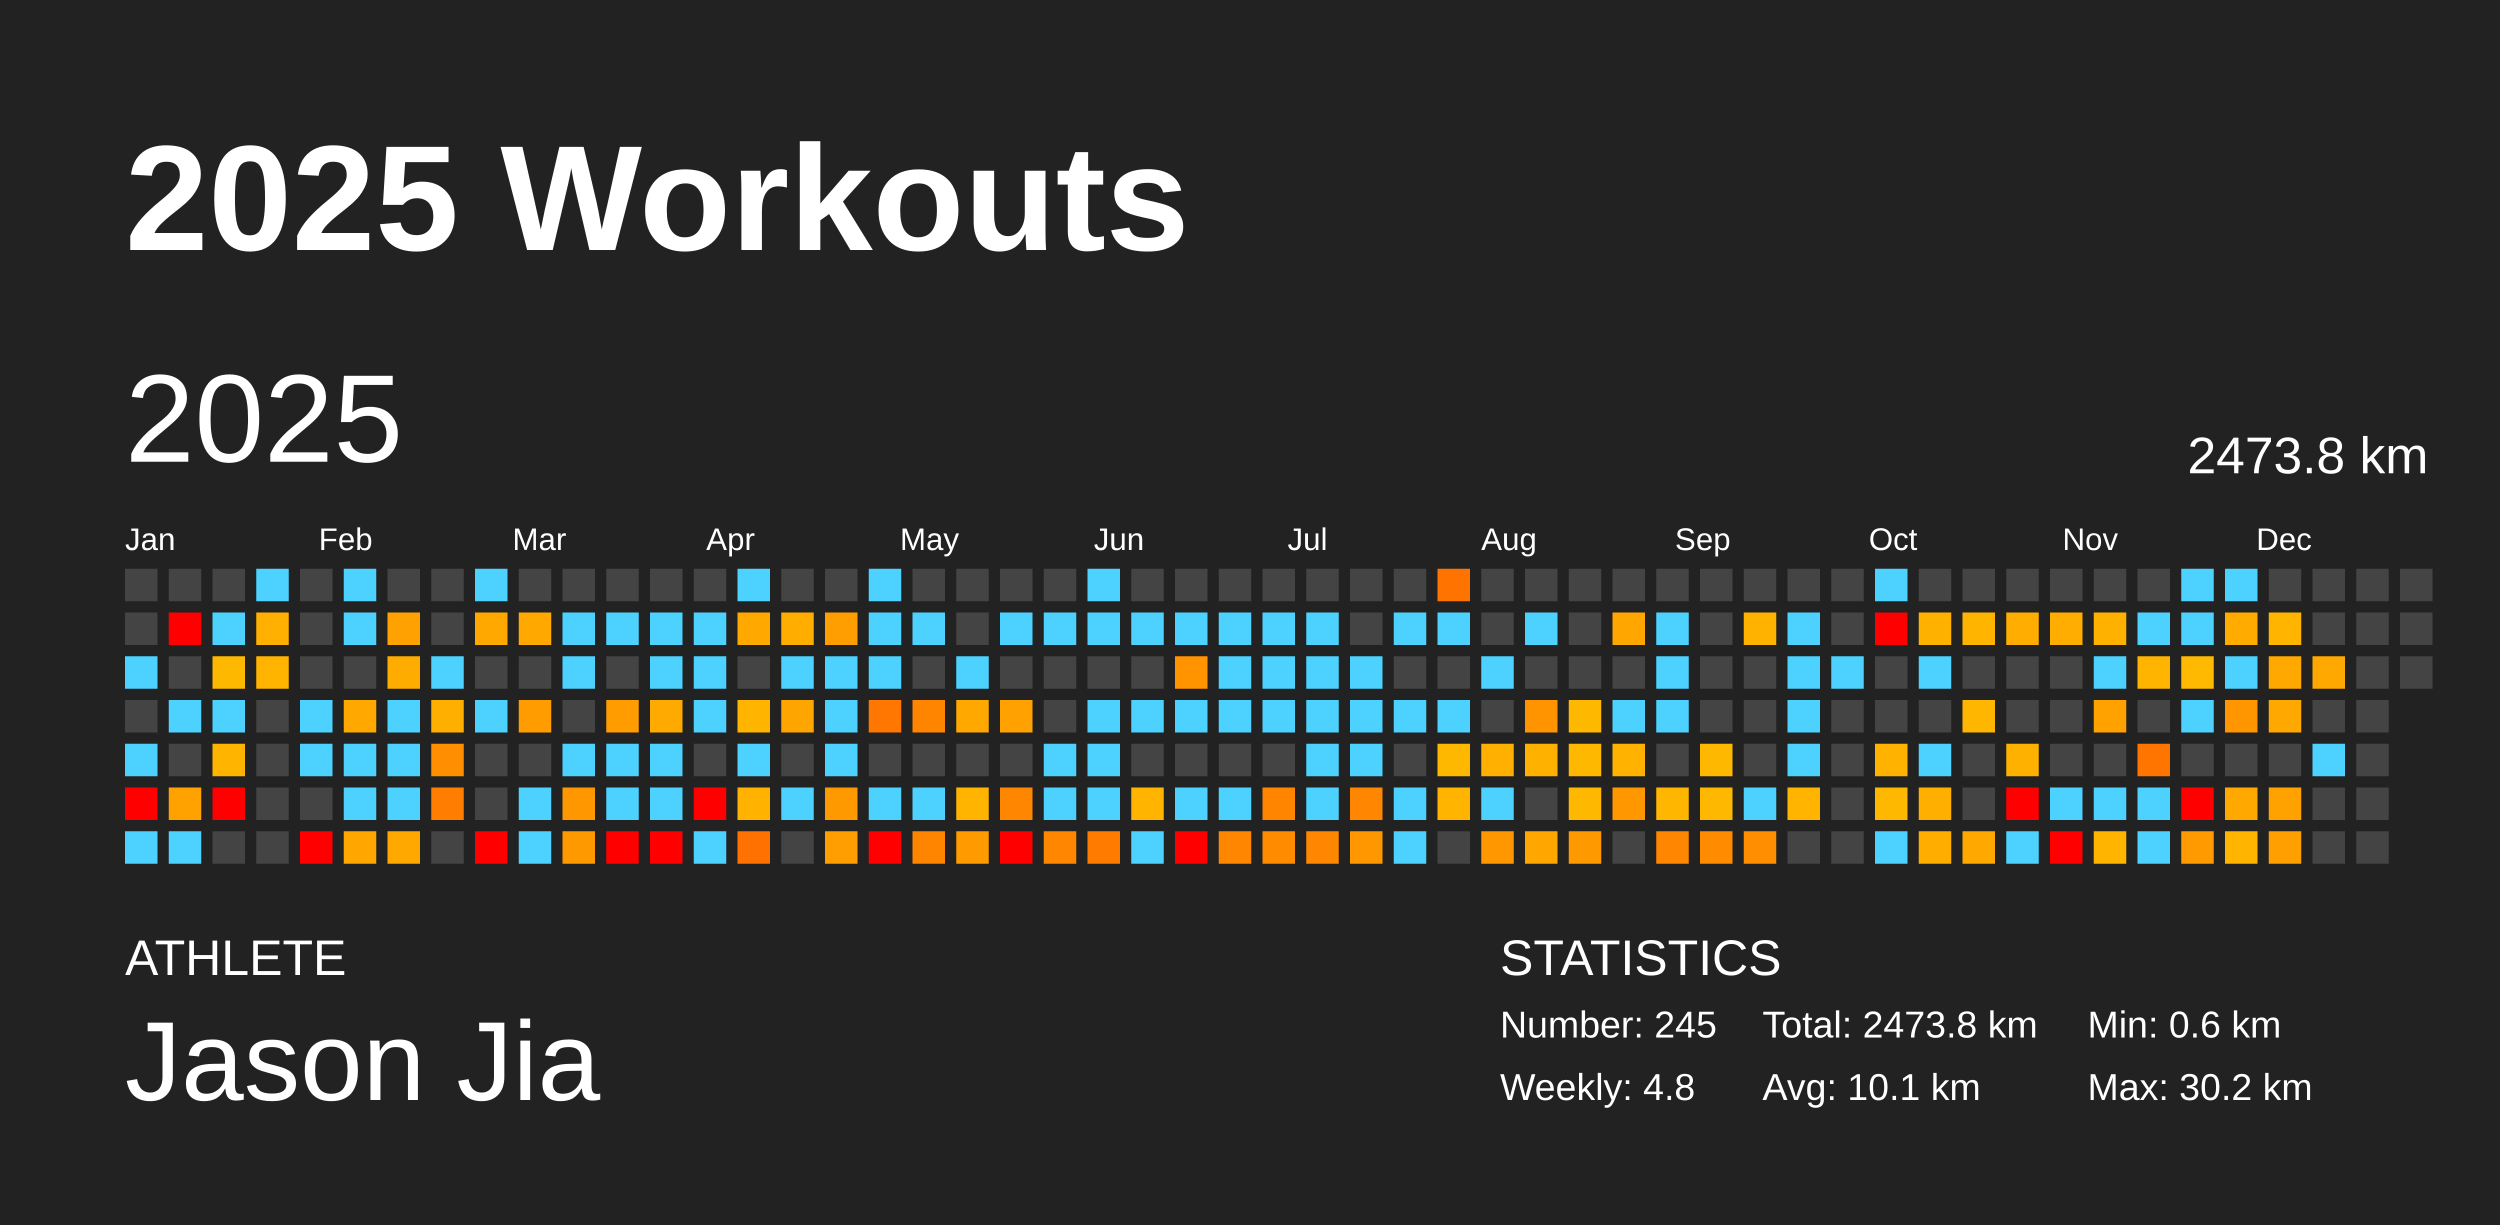
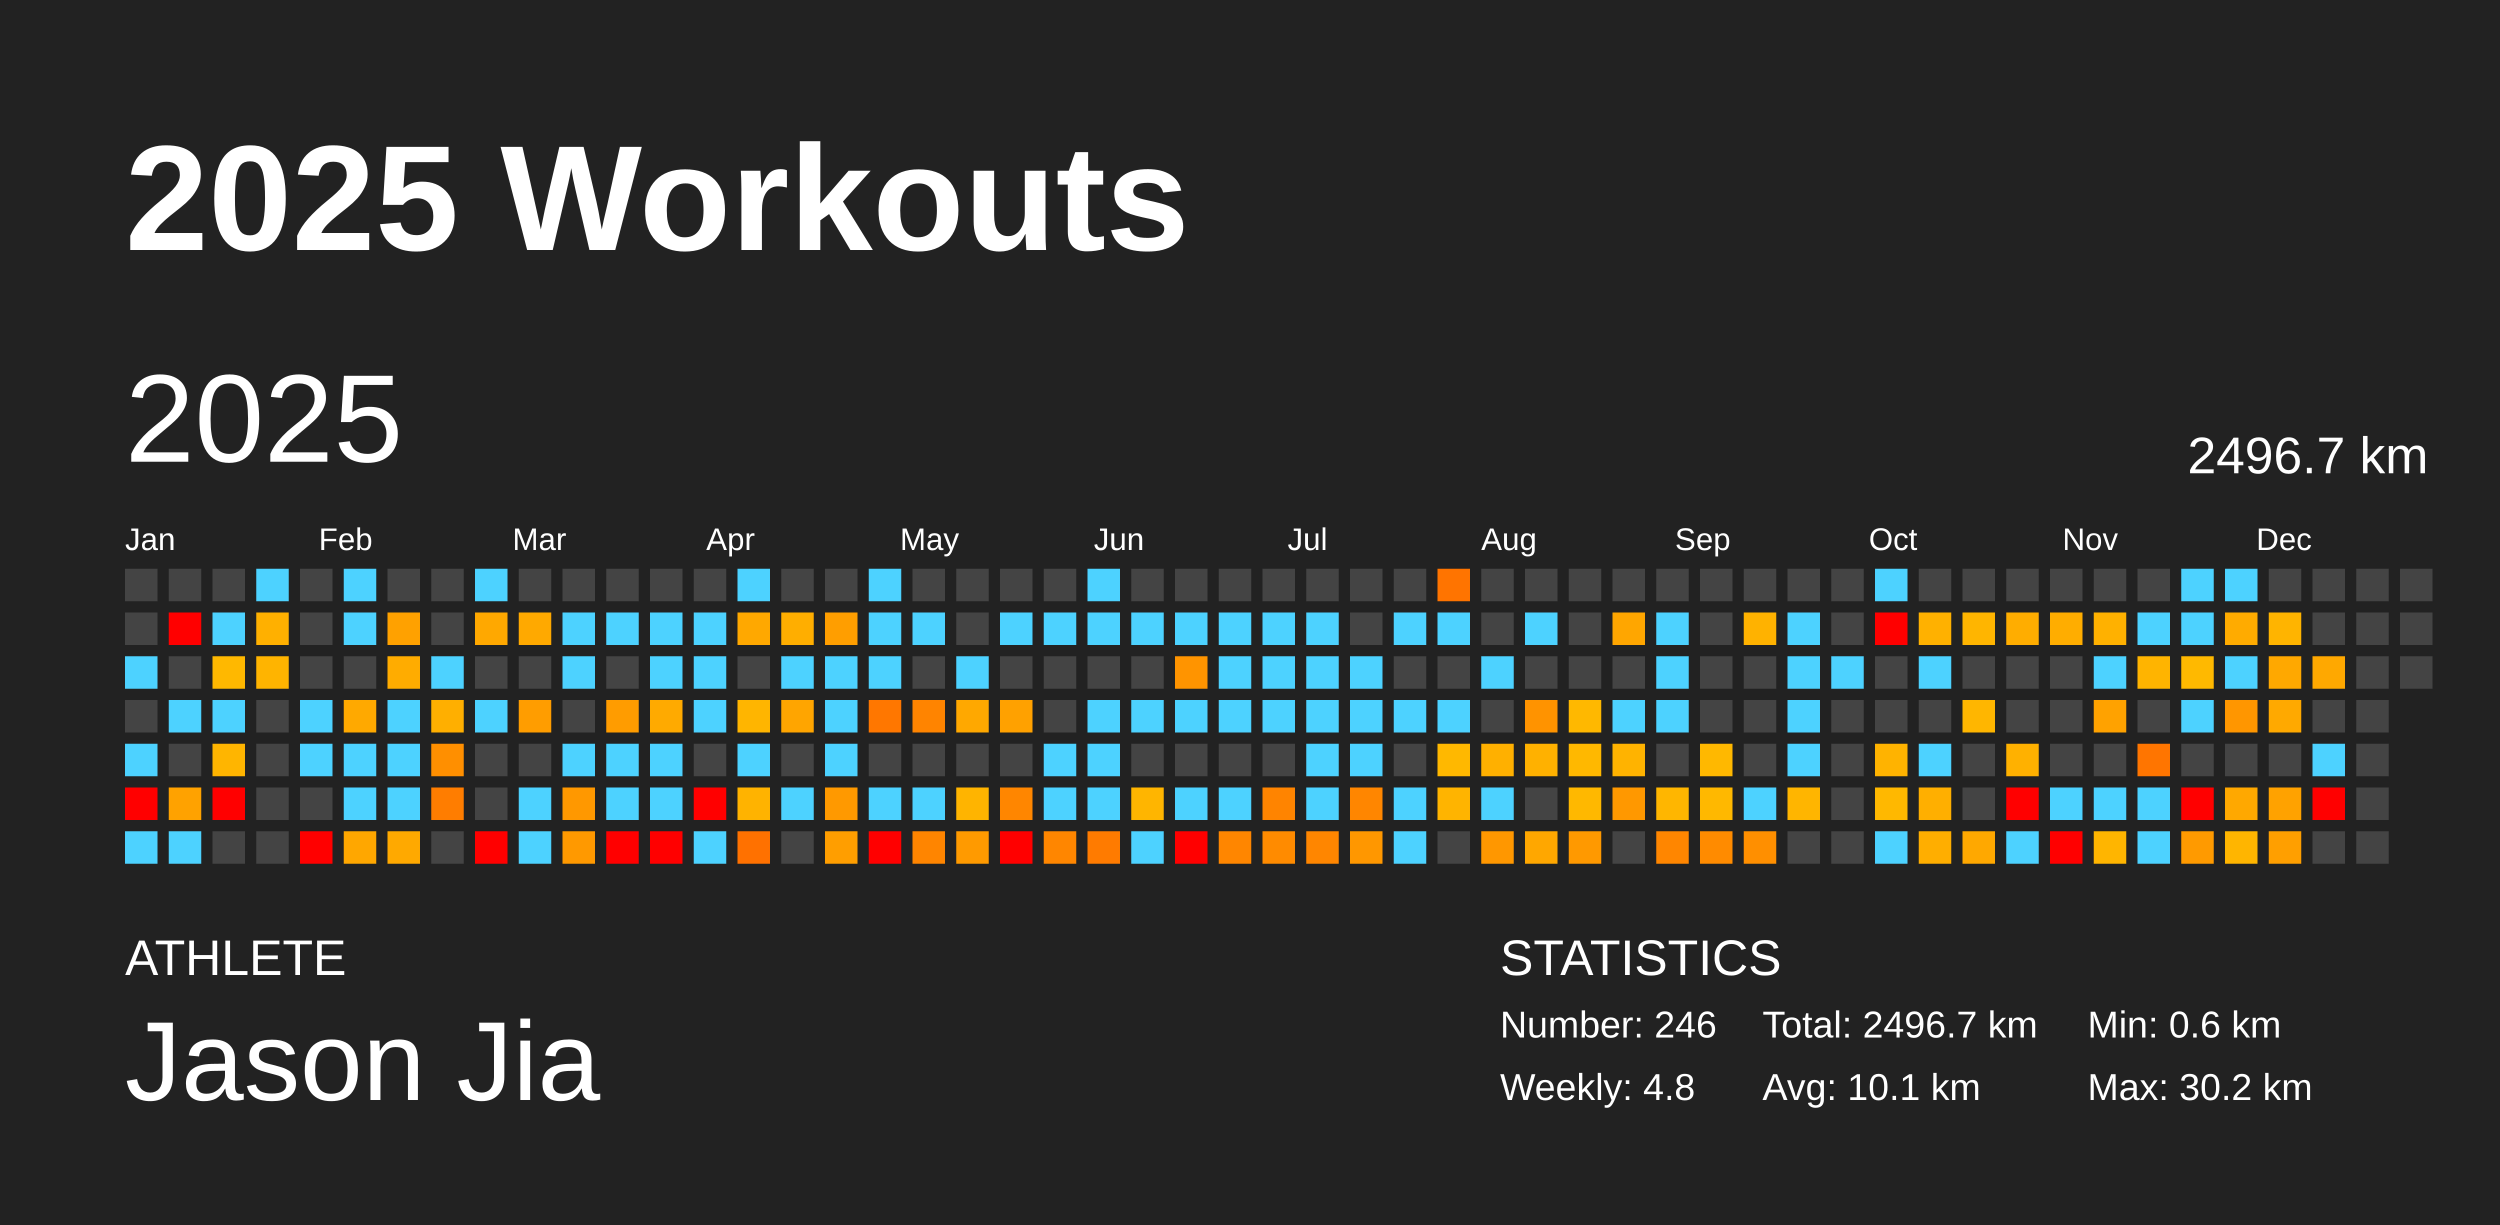
<svg xmlns="http://www.w3.org/2000/svg" baseProfile="full" height="98mm" version="1.1" viewBox="0,0,200,98" width="200mm">
  <defs />
  <rect fill="#222222" height="98" width="200" x="0" y="0" />
  <text fill="#FFFFFF" style="font-size:12px; font-family:Arial; font-weight:bold;" x="10" y="20">2025 Workouts</text>
  <text fill="#FFFFFF" style="font-size:4px; font-family:Arial" x="10" y="78">ATHLETE</text>
  <text fill="#FFFFFF" style="font-size:9px; font-family:Arial" x="10" y="88">Jason Jia</text>
  <text fill="#FFFFFF" style="font-size:4px; font-family:Arial" x="120" y="78">STATISTICS</text>
-   <text fill="#FFFFFF" style="font-size:3px; font-family:Arial" x="120" y="83">Number: 245</text>
+   <text fill="#FFFFFF" style="font-size:3px; font-family:Arial" x="120" y="83">Number: 246</text>
  <text fill="#FFFFFF" style="font-size:3px; font-family:Arial" x="120" y="88">Weekly: 4.8</text>
-   <text fill="#FFFFFF" style="font-size:3px; font-family:Arial" x="141" y="83">Total: 2473.8 km</text>
+   <text fill="#FFFFFF" style="font-size:3px; font-family:Arial" x="141" y="83">Total: 2496.7 km</text>
  <text fill="#FFFFFF" style="font-size:3px; font-family:Arial" x="141" y="88">Avg: 10.1 km</text>
  <text fill="#FFFFFF" style="font-size:3px; font-family:Arial" x="167" y="83">Min: 0.6 km</text>
  <text fill="#FFFFFF" style="font-size:3px; font-family:Arial" x="167" y="88">Max: 30.2 km</text>
  <text dominant-baseline="hanging" fill="#FFFFFF" style="font-size:10.0px; font-family:Arial;" x="10" y="30">2025</text>
-   <text dominant-baseline="hanging" fill="#FFFFFF" style="font-size:4.125px; font-family:Arial;" x="175" y="35">2473.8 km</text>
+   <text dominant-baseline="hanging" fill="#FFFFFF" style="font-size:4.125px; font-family:Arial;" x="175" y="35">2496.7 km</text>
  <text fill="#FFFFFF" style="font-size:2.5px; font-family:Arial" x="10.0" y="44">Jan</text>
  <text fill="#FFFFFF" style="font-size:2.5px; font-family:Arial" x="25.5" y="44">Feb</text>
  <text fill="#FFFFFF" style="font-size:2.5px; font-family:Arial" x="41.0" y="44">Mar</text>
  <text fill="#FFFFFF" style="font-size:2.5px; font-family:Arial" x="56.5" y="44">Apr</text>
  <text fill="#FFFFFF" style="font-size:2.5px; font-family:Arial" x="72.0" y="44">May</text>
  <text fill="#FFFFFF" style="font-size:2.5px; font-family:Arial" x="87.5" y="44">Jun</text>
  <text fill="#FFFFFF" style="font-size:2.5px; font-family:Arial" x="103.0" y="44">Jul</text>
  <text fill="#FFFFFF" style="font-size:2.5px; font-family:Arial" x="118.5" y="44">Aug</text>
  <text fill="#FFFFFF" style="font-size:2.5px; font-family:Arial" x="134.0" y="44">Sep</text>
  <text fill="#FFFFFF" style="font-size:2.5px; font-family:Arial" x="149.5" y="44">Oct</text>
  <text fill="#FFFFFF" style="font-size:2.5px; font-family:Arial" x="165.0" y="44">Nov</text>
  <text fill="#FFFFFF" style="font-size:2.5px; font-family:Arial" x="180.5" y="44">Dec</text>
  <rect fill="#444444" height="2.6" width="2.6" x="10.0" y="45.5" />
  <rect fill="#444444" height="2.6" width="2.6" x="10.0" y="49.0" />
  <rect fill="#4dd2ff" height="2.6" width="2.6" x="10.0" y="52.5" />
  <rect fill="#444444" height="2.6" width="2.6" x="10.0" y="56.0" />
  <rect fill="#4dd2ff" height="2.6" width="2.6" x="10.0" y="59.5" />
  <rect fill="red" height="2.6" width="2.6" x="10.0" y="63.0" />
  <rect fill="#4dd2ff" height="2.6" width="2.6" x="10.0" y="66.5" />
  <rect fill="#444444" height="2.6" width="2.6" x="13.5" y="45.5" />
  <rect fill="red" height="2.6" width="2.6" x="13.5" y="49.0" />
  <rect fill="#444444" height="2.6" width="2.6" x="13.5" y="52.5" />
  <rect fill="#4dd2ff" height="2.6" width="2.6" x="13.5" y="56.0" />
  <rect fill="#444444" height="2.6" width="2.6" x="13.5" y="59.5" />
  <rect fill="#ffa200" height="2.6" width="2.6" x="13.5" y="63.0" />
  <rect fill="#4dd2ff" height="2.6" width="2.6" x="13.5" y="66.5" />
  <rect fill="#444444" height="2.6" width="2.6" x="17.0" y="45.5" />
  <rect fill="#4dd2ff" height="2.6" width="2.6" x="17.0" y="49.0" />
  <rect fill="#ffb800" height="2.6" width="2.6" x="17.0" y="52.5" />
  <rect fill="#4dd2ff" height="2.6" width="2.6" x="17.0" y="56.0" />
  <rect fill="#ffb500" height="2.6" width="2.6" x="17.0" y="59.5" />
  <rect fill="red" height="2.6" width="2.6" x="17.0" y="63.0" />
  <rect fill="#444444" height="2.6" width="2.6" x="17.0" y="66.5" />
  <rect fill="#4dd2ff" height="2.6" width="2.6" x="20.5" y="45.5" />
  <rect fill="#ffb000" height="2.6" width="2.6" x="20.5" y="49.0" />
  <rect fill="#ffb400" height="2.6" width="2.6" x="20.5" y="52.5" />
  <rect fill="#444444" height="2.6" width="2.6" x="20.5" y="56.0" />
  <rect fill="#444444" height="2.6" width="2.6" x="20.5" y="59.5" />
  <rect fill="#444444" height="2.6" width="2.6" x="20.5" y="63.0" />
  <rect fill="#444444" height="2.6" width="2.6" x="20.5" y="66.5" />
  <rect fill="#444444" height="2.6" width="2.6" x="24.0" y="45.5" />
  <rect fill="#444444" height="2.6" width="2.6" x="24.0" y="49.0" />
  <rect fill="#444444" height="2.6" width="2.6" x="24.0" y="52.5" />
  <rect fill="#4dd2ff" height="2.6" width="2.6" x="24.0" y="56.0" />
  <rect fill="#4dd2ff" height="2.6" width="2.6" x="24.0" y="59.5" />
  <rect fill="#444444" height="2.6" width="2.6" x="24.0" y="63.0" />
  <rect fill="red" height="2.6" width="2.6" x="24.0" y="66.5" />
  <rect fill="#4dd2ff" height="2.6" width="2.6" x="27.5" y="45.5" />
  <rect fill="#4dd2ff" height="2.6" width="2.6" x="27.5" y="49.0" />
  <rect fill="#444444" height="2.6" width="2.6" x="27.5" y="52.5" />
  <rect fill="#ffa900" height="2.6" width="2.6" x="27.5" y="56.0" />
  <rect fill="#4dd2ff" height="2.6" width="2.6" x="27.5" y="59.5" />
  <rect fill="#4dd2ff" height="2.6" width="2.6" x="27.5" y="63.0" />
  <rect fill="#ffa700" height="2.6" width="2.6" x="27.5" y="66.5" />
  <rect fill="#444444" height="2.6" width="2.6" x="31.0" y="45.5" />
  <rect fill="#ffa100" height="2.6" width="2.6" x="31.0" y="49.0" />
  <rect fill="#ffac00" height="2.6" width="2.6" x="31.0" y="52.5" />
  <rect fill="#4dd2ff" height="2.6" width="2.6" x="31.0" y="56.0" />
  <rect fill="#4dd2ff" height="2.6" width="2.6" x="31.0" y="59.5" />
  <rect fill="#4dd2ff" height="2.6" width="2.6" x="31.0" y="63.0" />
  <rect fill="#ffa900" height="2.6" width="2.6" x="31.0" y="66.5" />
  <rect fill="#444444" height="2.6" width="2.6" x="34.5" y="45.5" />
  <rect fill="#444444" height="2.6" width="2.6" x="34.5" y="49.0" />
  <rect fill="#4dd2ff" height="2.6" width="2.6" x="34.5" y="52.5" />
  <rect fill="#ffaf00" height="2.6" width="2.6" x="34.5" y="56.0" />
  <rect fill="#ff8f00" height="2.6" width="2.6" x="34.5" y="59.5" />
  <rect fill="#ff7d00" height="2.6" width="2.6" x="34.5" y="63.0" />
  <rect fill="#444444" height="2.6" width="2.6" x="34.5" y="66.5" />
  <rect fill="#4dd2ff" height="2.6" width="2.6" x="38.0" y="45.5" />
  <rect fill="#ffa800" height="2.6" width="2.6" x="38.0" y="49.0" />
  <rect fill="#444444" height="2.6" width="2.6" x="38.0" y="52.5" />
  <rect fill="#4dd2ff" height="2.6" width="2.6" x="38.0" y="56.0" />
  <rect fill="#444444" height="2.6" width="2.6" x="38.0" y="59.5" />
  <rect fill="#444444" height="2.6" width="2.6" x="38.0" y="63.0" />
  <rect fill="red" height="2.6" width="2.6" x="38.0" y="66.5" />
  <rect fill="#444444" height="2.6" width="2.6" x="41.5" y="45.5" />
  <rect fill="#ffa900" height="2.6" width="2.6" x="41.5" y="49.0" />
  <rect fill="#444444" height="2.6" width="2.6" x="41.5" y="52.5" />
  <rect fill="#ff9d00" height="2.6" width="2.6" x="41.5" y="56.0" />
  <rect fill="#444444" height="2.6" width="2.6" x="41.5" y="59.5" />
  <rect fill="#4dd2ff" height="2.6" width="2.6" x="41.5" y="63.0" />
  <rect fill="#4dd2ff" height="2.6" width="2.6" x="41.5" y="66.5" />
  <rect fill="#444444" height="2.6" width="2.6" x="45.0" y="45.5" />
  <rect fill="#4dd2ff" height="2.6" width="2.6" x="45.0" y="49.0" />
  <rect fill="#4dd2ff" height="2.6" width="2.6" x="45.0" y="52.5" />
  <rect fill="#444444" height="2.6" width="2.6" x="45.0" y="56.0" />
  <rect fill="#4dd2ff" height="2.6" width="2.6" x="45.0" y="59.5" />
  <rect fill="#ff9800" height="2.6" width="2.6" x="45.0" y="63.0" />
  <rect fill="#ff9900" height="2.6" width="2.6" x="45.0" y="66.5" />
  <rect fill="#444444" height="2.6" width="2.6" x="48.5" y="45.5" />
  <rect fill="#4dd2ff" height="2.6" width="2.6" x="48.5" y="49.0" />
  <rect fill="#444444" height="2.6" width="2.6" x="48.5" y="52.5" />
  <rect fill="#ff9c00" height="2.6" width="2.6" x="48.5" y="56.0" />
  <rect fill="#4dd2ff" height="2.6" width="2.6" x="48.5" y="59.5" />
  <rect fill="#4dd2ff" height="2.6" width="2.6" x="48.5" y="63.0" />
  <rect fill="red" height="2.6" width="2.6" x="48.5" y="66.5" />
  <rect fill="#444444" height="2.6" width="2.6" x="52.0" y="45.5" />
  <rect fill="#4dd2ff" height="2.6" width="2.6" x="52.0" y="49.0" />
  <rect fill="#4dd2ff" height="2.6" width="2.6" x="52.0" y="52.5" />
  <rect fill="#ffaa00" height="2.6" width="2.6" x="52.0" y="56.0" />
  <rect fill="#4dd2ff" height="2.6" width="2.6" x="52.0" y="59.5" />
  <rect fill="#4dd2ff" height="2.6" width="2.6" x="52.0" y="63.0" />
  <rect fill="red" height="2.6" width="2.6" x="52.0" y="66.5" />
  <rect fill="#444444" height="2.6" width="2.6" x="55.5" y="45.5" />
  <rect fill="#4dd2ff" height="2.6" width="2.6" x="55.5" y="49.0" />
  <rect fill="#4dd2ff" height="2.6" width="2.6" x="55.5" y="52.5" />
  <rect fill="#4dd2ff" height="2.6" width="2.6" x="55.5" y="56.0" />
  <rect fill="#444444" height="2.6" width="2.6" x="55.5" y="59.5" />
  <rect fill="red" height="2.6" width="2.6" x="55.5" y="63.0" />
  <rect fill="#4dd2ff" height="2.6" width="2.6" x="55.5" y="66.5" />
  <rect fill="#4dd2ff" height="2.6" width="2.6" x="59.0" y="45.5" />
  <rect fill="#ffa800" height="2.6" width="2.6" x="59.0" y="49.0" />
  <rect fill="#444444" height="2.6" width="2.6" x="59.0" y="52.5" />
  <rect fill="#ffb500" height="2.6" width="2.6" x="59.0" y="56.0" />
  <rect fill="#4dd2ff" height="2.6" width="2.6" x="59.0" y="59.5" />
  <rect fill="#ffb300" height="2.6" width="2.6" x="59.0" y="63.0" />
  <rect fill="#ff7100" height="2.6" width="2.6" x="59.0" y="66.5" />
  <rect fill="#444444" height="2.6" width="2.6" x="62.5" y="45.5" />
  <rect fill="#ffae00" height="2.6" width="2.6" x="62.5" y="49.0" />
  <rect fill="#4dd2ff" height="2.6" width="2.6" x="62.5" y="52.5" />
  <rect fill="#ffa500" height="2.6" width="2.6" x="62.5" y="56.0" />
  <rect fill="#444444" height="2.6" width="2.6" x="62.5" y="59.5" />
  <rect fill="#4dd2ff" height="2.6" width="2.6" x="62.5" y="63.0" />
  <rect fill="#444444" height="2.6" width="2.6" x="62.5" y="66.5" />
  <rect fill="#444444" height="2.6" width="2.6" x="66.0" y="45.5" />
  <rect fill="#ff9e00" height="2.6" width="2.6" x="66.0" y="49.0" />
  <rect fill="#4dd2ff" height="2.6" width="2.6" x="66.0" y="52.5" />
  <rect fill="#4dd2ff" height="2.6" width="2.6" x="66.0" y="56.0" />
  <rect fill="#4dd2ff" height="2.6" width="2.6" x="66.0" y="59.5" />
  <rect fill="#ff9900" height="2.6" width="2.6" x="66.0" y="63.0" />
  <rect fill="#ff9e00" height="2.6" width="2.6" x="66.0" y="66.5" />
  <rect fill="#4dd2ff" height="2.6" width="2.6" x="69.5" y="45.5" />
  <rect fill="#4dd2ff" height="2.6" width="2.6" x="69.5" y="49.0" />
  <rect fill="#4dd2ff" height="2.6" width="2.6" x="69.5" y="52.5" />
  <rect fill="#ff7700" height="2.6" width="2.6" x="69.5" y="56.0" />
  <rect fill="#444444" height="2.6" width="2.6" x="69.5" y="59.5" />
  <rect fill="#4dd2ff" height="2.6" width="2.6" x="69.5" y="63.0" />
  <rect fill="red" height="2.6" width="2.6" x="69.5" y="66.5" />
  <rect fill="#444444" height="2.6" width="2.6" x="73.0" y="45.5" />
  <rect fill="#4dd2ff" height="2.6" width="2.6" x="73.0" y="49.0" />
  <rect fill="#444444" height="2.6" width="2.6" x="73.0" y="52.5" />
  <rect fill="#ff8400" height="2.6" width="2.6" x="73.0" y="56.0" />
  <rect fill="#444444" height="2.6" width="2.6" x="73.0" y="59.5" />
  <rect fill="#4dd2ff" height="2.6" width="2.6" x="73.0" y="63.0" />
  <rect fill="#ff8500" height="2.6" width="2.6" x="73.0" y="66.5" />
  <rect fill="#444444" height="2.6" width="2.6" x="76.5" y="45.5" />
  <rect fill="#444444" height="2.6" width="2.6" x="76.5" y="49.0" />
  <rect fill="#4dd2ff" height="2.6" width="2.6" x="76.5" y="52.5" />
  <rect fill="#ffa800" height="2.6" width="2.6" x="76.5" y="56.0" />
  <rect fill="#444444" height="2.6" width="2.6" x="76.5" y="59.5" />
  <rect fill="#ffb400" height="2.6" width="2.6" x="76.5" y="63.0" />
  <rect fill="#ff9a00" height="2.6" width="2.6" x="76.5" y="66.5" />
  <rect fill="#444444" height="2.6" width="2.6" x="80.0" y="45.5" />
  <rect fill="#4dd2ff" height="2.6" width="2.6" x="80.0" y="49.0" />
  <rect fill="#444444" height="2.6" width="2.6" x="80.0" y="52.5" />
  <rect fill="#ffa100" height="2.6" width="2.6" x="80.0" y="56.0" />
  <rect fill="#444444" height="2.6" width="2.6" x="80.0" y="59.5" />
  <rect fill="#ff8600" height="2.6" width="2.6" x="80.0" y="63.0" />
  <rect fill="red" height="2.6" width="2.6" x="80.0" y="66.5" />
  <rect fill="#444444" height="2.6" width="2.6" x="83.5" y="45.5" />
  <rect fill="#4dd2ff" height="2.6" width="2.6" x="83.5" y="49.0" />
  <rect fill="#444444" height="2.6" width="2.6" x="83.5" y="52.5" />
  <rect fill="#444444" height="2.6" width="2.6" x="83.5" y="56.0" />
  <rect fill="#4dd2ff" height="2.6" width="2.6" x="83.5" y="59.5" />
  <rect fill="#4dd2ff" height="2.6" width="2.6" x="83.5" y="63.0" />
  <rect fill="#ff8600" height="2.6" width="2.6" x="83.5" y="66.5" />
  <rect fill="#4dd2ff" height="2.6" width="2.6" x="87.0" y="45.5" />
  <rect fill="#4dd2ff" height="2.6" width="2.6" x="87.0" y="49.0" />
  <rect fill="#444444" height="2.6" width="2.6" x="87.0" y="52.5" />
  <rect fill="#4dd2ff" height="2.6" width="2.6" x="87.0" y="56.0" />
  <rect fill="#4dd2ff" height="2.6" width="2.6" x="87.0" y="59.5" />
  <rect fill="#4dd2ff" height="2.6" width="2.6" x="87.0" y="63.0" />
  <rect fill="#ff7b00" height="2.6" width="2.6" x="87.0" y="66.5" />
  <rect fill="#444444" height="2.6" width="2.6" x="90.5" y="45.5" />
  <rect fill="#4dd2ff" height="2.6" width="2.6" x="90.5" y="49.0" />
  <rect fill="#444444" height="2.6" width="2.6" x="90.5" y="52.5" />
  <rect fill="#4dd2ff" height="2.6" width="2.6" x="90.5" y="56.0" />
  <rect fill="#444444" height="2.6" width="2.6" x="90.5" y="59.5" />
  <rect fill="#ffb500" height="2.6" width="2.6" x="90.5" y="63.0" />
  <rect fill="#4dd2ff" height="2.6" width="2.6" x="90.5" y="66.5" />
  <rect fill="#444444" height="2.6" width="2.6" x="94.0" y="45.5" />
  <rect fill="#4dd2ff" height="2.6" width="2.6" x="94.0" y="49.0" />
  <rect fill="#ff9400" height="2.6" width="2.6" x="94.0" y="52.5" />
  <rect fill="#4dd2ff" height="2.6" width="2.6" x="94.0" y="56.0" />
  <rect fill="#444444" height="2.6" width="2.6" x="94.0" y="59.5" />
  <rect fill="#4dd2ff" height="2.6" width="2.6" x="94.0" y="63.0" />
  <rect fill="red" height="2.6" width="2.6" x="94.0" y="66.5" />
  <rect fill="#444444" height="2.6" width="2.6" x="97.5" y="45.5" />
  <rect fill="#4dd2ff" height="2.6" width="2.6" x="97.5" y="49.0" />
  <rect fill="#4dd2ff" height="2.6" width="2.6" x="97.5" y="52.5" />
  <rect fill="#4dd2ff" height="2.6" width="2.6" x="97.5" y="56.0" />
  <rect fill="#444444" height="2.6" width="2.6" x="97.5" y="59.5" />
  <rect fill="#4dd2ff" height="2.6" width="2.6" x="97.5" y="63.0" />
  <rect fill="#ff8600" height="2.6" width="2.6" x="97.5" y="66.5" />
  <rect fill="#444444" height="2.6" width="2.6" x="101.0" y="45.5" />
  <rect fill="#4dd2ff" height="2.6" width="2.6" x="101.0" y="49.0" />
  <rect fill="#4dd2ff" height="2.6" width="2.6" x="101.0" y="52.5" />
  <rect fill="#4dd2ff" height="2.6" width="2.6" x="101.0" y="56.0" />
  <rect fill="#444444" height="2.6" width="2.6" x="101.0" y="59.5" />
  <rect fill="#ff8400" height="2.6" width="2.6" x="101.0" y="63.0" />
  <rect fill="#ff8b00" height="2.6" width="2.6" x="101.0" y="66.5" />
  <rect fill="#444444" height="2.6" width="2.6" x="104.5" y="45.5" />
  <rect fill="#4dd2ff" height="2.6" width="2.6" x="104.5" y="49.0" />
  <rect fill="#4dd2ff" height="2.6" width="2.6" x="104.5" y="52.5" />
  <rect fill="#4dd2ff" height="2.6" width="2.6" x="104.5" y="56.0" />
  <rect fill="#4dd2ff" height="2.6" width="2.6" x="104.5" y="59.5" />
  <rect fill="#4dd2ff" height="2.6" width="2.6" x="104.5" y="63.0" />
  <rect fill="#ff8600" height="2.6" width="2.6" x="104.5" y="66.5" />
  <rect fill="#444444" height="2.6" width="2.6" x="108.0" y="45.5" />
  <rect fill="#444444" height="2.6" width="2.6" x="108.0" y="49.0" />
  <rect fill="#4dd2ff" height="2.6" width="2.6" x="108.0" y="52.5" />
  <rect fill="#4dd2ff" height="2.6" width="2.6" x="108.0" y="56.0" />
  <rect fill="#4dd2ff" height="2.6" width="2.6" x="108.0" y="59.5" />
  <rect fill="#ff8600" height="2.6" width="2.6" x="108.0" y="63.0" />
  <rect fill="#ff9700" height="2.6" width="2.6" x="108.0" y="66.5" />
  <rect fill="#444444" height="2.6" width="2.6" x="111.5" y="45.5" />
  <rect fill="#4dd2ff" height="2.6" width="2.6" x="111.5" y="49.0" />
  <rect fill="#444444" height="2.6" width="2.6" x="111.5" y="52.5" />
  <rect fill="#4dd2ff" height="2.6" width="2.6" x="111.5" y="56.0" />
  <rect fill="#444444" height="2.6" width="2.6" x="111.5" y="59.5" />
  <rect fill="#4dd2ff" height="2.6" width="2.6" x="111.5" y="63.0" />
  <rect fill="#4dd2ff" height="2.6" width="2.6" x="111.5" y="66.5" />
  <rect fill="#ff7400" height="2.6" width="2.6" x="115.0" y="45.5" />
  <rect fill="#4dd2ff" height="2.6" width="2.6" x="115.0" y="49.0" />
  <rect fill="#444444" height="2.6" width="2.6" x="115.0" y="52.5" />
  <rect fill="#4dd2ff" height="2.6" width="2.6" x="115.0" y="56.0" />
  <rect fill="#ffb800" height="2.6" width="2.6" x="115.0" y="59.5" />
  <rect fill="#ffb400" height="2.6" width="2.6" x="115.0" y="63.0" />
  <rect fill="#444444" height="2.6" width="2.6" x="115.0" y="66.5" />
  <rect fill="#444444" height="2.6" width="2.6" x="118.5" y="45.5" />
  <rect fill="#444444" height="2.6" width="2.6" x="118.5" y="49.0" />
  <rect fill="#4dd2ff" height="2.6" width="2.6" x="118.5" y="52.5" />
  <rect fill="#444444" height="2.6" width="2.6" x="118.5" y="56.0" />
  <rect fill="#ffb000" height="2.6" width="2.6" x="118.5" y="59.5" />
  <rect fill="#4dd2ff" height="2.6" width="2.6" x="118.5" y="63.0" />
  <rect fill="#ff9700" height="2.6" width="2.6" x="118.5" y="66.5" />
  <rect fill="#444444" height="2.6" width="2.6" x="122.0" y="45.5" />
  <rect fill="#4dd2ff" height="2.6" width="2.6" x="122.0" y="49.0" />
  <rect fill="#444444" height="2.6" width="2.6" x="122.0" y="52.5" />
  <rect fill="#ff9300" height="2.6" width="2.6" x="122.0" y="56.0" />
  <rect fill="#ffb100" height="2.6" width="2.6" x="122.0" y="59.5" />
  <rect fill="#444444" height="2.6" width="2.6" x="122.0" y="63.0" />
  <rect fill="#ffa700" height="2.6" width="2.6" x="122.0" y="66.5" />
  <rect fill="#444444" height="2.6" width="2.6" x="125.5" y="45.5" />
  <rect fill="#444444" height="2.6" width="2.6" x="125.5" y="49.0" />
  <rect fill="#444444" height="2.6" width="2.6" x="125.5" y="52.5" />
  <rect fill="#ffb800" height="2.6" width="2.6" x="125.5" y="56.0" />
  <rect fill="#ffb800" height="2.6" width="2.6" x="125.5" y="59.5" />
  <rect fill="#ffb800" height="2.6" width="2.6" x="125.5" y="63.0" />
  <rect fill="#ff9900" height="2.6" width="2.6" x="125.5" y="66.5" />
  <rect fill="#444444" height="2.6" width="2.6" x="129.0" y="45.5" />
  <rect fill="#ffa600" height="2.6" width="2.6" x="129.0" y="49.0" />
  <rect fill="#444444" height="2.6" width="2.6" x="129.0" y="52.5" />
  <rect fill="#4dd2ff" height="2.6" width="2.6" x="129.0" y="56.0" />
  <rect fill="#ffb300" height="2.6" width="2.6" x="129.0" y="59.5" />
  <rect fill="#ff9800" height="2.6" width="2.6" x="129.0" y="63.0" />
  <rect fill="#444444" height="2.6" width="2.6" x="129.0" y="66.5" />
  <rect fill="#444444" height="2.6" width="2.6" x="132.5" y="45.5" />
  <rect fill="#4dd2ff" height="2.6" width="2.6" x="132.5" y="49.0" />
  <rect fill="#4dd2ff" height="2.6" width="2.6" x="132.5" y="52.5" />
  <rect fill="#4dd2ff" height="2.6" width="2.6" x="132.5" y="56.0" />
  <rect fill="#444444" height="2.6" width="2.6" x="132.5" y="59.5" />
  <rect fill="#ffb600" height="2.6" width="2.6" x="132.5" y="63.0" />
  <rect fill="#ff8600" height="2.6" width="2.6" x="132.5" y="66.5" />
  <rect fill="#444444" height="2.6" width="2.6" x="136.0" y="45.5" />
  <rect fill="#444444" height="2.6" width="2.6" x="136.0" y="49.0" />
  <rect fill="#444444" height="2.6" width="2.6" x="136.0" y="52.5" />
  <rect fill="#444444" height="2.6" width="2.6" x="136.0" y="56.0" />
  <rect fill="#ffb800" height="2.6" width="2.6" x="136.0" y="59.5" />
  <rect fill="#ffb800" height="2.6" width="2.6" x="136.0" y="63.0" />
  <rect fill="#ff8b00" height="2.6" width="2.6" x="136.0" y="66.5" />
  <rect fill="#444444" height="2.6" width="2.6" x="139.5" y="45.5" />
  <rect fill="#ffb200" height="2.6" width="2.6" x="139.5" y="49.0" />
  <rect fill="#444444" height="2.6" width="2.6" x="139.5" y="52.5" />
  <rect fill="#444444" height="2.6" width="2.6" x="139.5" y="56.0" />
  <rect fill="#444444" height="2.6" width="2.6" x="139.5" y="59.5" />
  <rect fill="#4dd2ff" height="2.6" width="2.6" x="139.5" y="63.0" />
  <rect fill="#ff8f00" height="2.6" width="2.6" x="139.5" y="66.5" />
  <rect fill="#444444" height="2.6" width="2.6" x="143.0" y="45.5" />
  <rect fill="#4dd2ff" height="2.6" width="2.6" x="143.0" y="49.0" />
  <rect fill="#4dd2ff" height="2.6" width="2.6" x="143.0" y="52.5" />
  <rect fill="#4dd2ff" height="2.6" width="2.6" x="143.0" y="56.0" />
  <rect fill="#4dd2ff" height="2.6" width="2.6" x="143.0" y="59.5" />
  <rect fill="#ffb500" height="2.6" width="2.6" x="143.0" y="63.0" />
  <rect fill="#444444" height="2.6" width="2.6" x="143.0" y="66.5" />
  <rect fill="#444444" height="2.6" width="2.6" x="146.5" y="45.5" />
  <rect fill="#444444" height="2.6" width="2.6" x="146.5" y="49.0" />
  <rect fill="#4dd2ff" height="2.6" width="2.6" x="146.5" y="52.5" />
  <rect fill="#444444" height="2.6" width="2.6" x="146.5" y="56.0" />
  <rect fill="#444444" height="2.6" width="2.6" x="146.5" y="59.5" />
  <rect fill="#444444" height="2.6" width="2.6" x="146.5" y="63.0" />
  <rect fill="#444444" height="2.6" width="2.6" x="146.5" y="66.5" />
  <rect fill="#4dd2ff" height="2.6" width="2.6" x="150.0" y="45.5" />
  <rect fill="red" height="2.6" width="2.6" x="150.0" y="49.0" />
  <rect fill="#444444" height="2.6" width="2.6" x="150.0" y="52.5" />
  <rect fill="#444444" height="2.6" width="2.6" x="150.0" y="56.0" />
  <rect fill="#ffb300" height="2.6" width="2.6" x="150.0" y="59.5" />
  <rect fill="#ffb800" height="2.6" width="2.6" x="150.0" y="63.0" />
  <rect fill="#4dd2ff" height="2.6" width="2.6" x="150.0" y="66.5" />
  <rect fill="#444444" height="2.6" width="2.6" x="153.5" y="45.5" />
  <rect fill="#ffb100" height="2.6" width="2.6" x="153.5" y="49.0" />
  <rect fill="#4dd2ff" height="2.6" width="2.6" x="153.5" y="52.5" />
  <rect fill="#444444" height="2.6" width="2.6" x="153.5" y="56.0" />
  <rect fill="#4dd2ff" height="2.6" width="2.6" x="153.5" y="59.5" />
  <rect fill="#ffaf00" height="2.6" width="2.6" x="153.5" y="63.0" />
  <rect fill="#ffae00" height="2.6" width="2.6" x="153.5" y="66.5" />
  <rect fill="#444444" height="2.6" width="2.6" x="157.0" y="45.5" />
  <rect fill="#ffb500" height="2.6" width="2.6" x="157.0" y="49.0" />
  <rect fill="#444444" height="2.6" width="2.6" x="157.0" y="52.5" />
  <rect fill="#ffb600" height="2.6" width="2.6" x="157.0" y="56.0" />
  <rect fill="#444444" height="2.6" width="2.6" x="157.0" y="59.5" />
  <rect fill="#444444" height="2.6" width="2.6" x="157.0" y="63.0" />
  <rect fill="#ffa800" height="2.6" width="2.6" x="157.0" y="66.5" />
  <rect fill="#444444" height="2.6" width="2.6" x="160.5" y="45.5" />
  <rect fill="#ffad00" height="2.6" width="2.6" x="160.5" y="49.0" />
  <rect fill="#444444" height="2.6" width="2.6" x="160.5" y="52.5" />
  <rect fill="#444444" height="2.6" width="2.6" x="160.5" y="56.0" />
  <rect fill="#ffb100" height="2.6" width="2.6" x="160.5" y="59.5" />
  <rect fill="red" height="2.6" width="2.6" x="160.5" y="63.0" />
  <rect fill="#4dd2ff" height="2.6" width="2.6" x="160.5" y="66.5" />
  <rect fill="#444444" height="2.6" width="2.6" x="164.0" y="45.5" />
  <rect fill="#ffad00" height="2.6" width="2.6" x="164.0" y="49.0" />
  <rect fill="#444444" height="2.6" width="2.6" x="164.0" y="52.5" />
  <rect fill="#444444" height="2.6" width="2.6" x="164.0" y="56.0" />
  <rect fill="#444444" height="2.6" width="2.6" x="164.0" y="59.5" />
  <rect fill="#4dd2ff" height="2.6" width="2.6" x="164.0" y="63.0" />
  <rect fill="red" height="2.6" width="2.6" x="164.0" y="66.5" />
  <rect fill="#444444" height="2.6" width="2.6" x="167.5" y="45.5" />
  <rect fill="#ffb100" height="2.6" width="2.6" x="167.5" y="49.0" />
  <rect fill="#4dd2ff" height="2.6" width="2.6" x="167.5" y="52.5" />
  <rect fill="#ffa200" height="2.6" width="2.6" x="167.5" y="56.0" />
  <rect fill="#444444" height="2.6" width="2.6" x="167.5" y="59.5" />
  <rect fill="#4dd2ff" height="2.6" width="2.6" x="167.5" y="63.0" />
  <rect fill="#ffb500" height="2.6" width="2.6" x="167.5" y="66.5" />
  <rect fill="#444444" height="2.6" width="2.6" x="171.0" y="45.5" />
  <rect fill="#4dd2ff" height="2.6" width="2.6" x="171.0" y="49.0" />
  <rect fill="#ffb400" height="2.6" width="2.6" x="171.0" y="52.5" />
  <rect fill="#444444" height="2.6" width="2.6" x="171.0" y="56.0" />
  <rect fill="#ff7500" height="2.6" width="2.6" x="171.0" y="59.5" />
  <rect fill="#4dd2ff" height="2.6" width="2.6" x="171.0" y="63.0" />
  <rect fill="#4dd2ff" height="2.6" width="2.6" x="171.0" y="66.5" />
  <rect fill="#4dd2ff" height="2.6" width="2.6" x="174.5" y="45.5" />
  <rect fill="#4dd2ff" height="2.6" width="2.6" x="174.5" y="49.0" />
  <rect fill="#ffb900" height="2.6" width="2.6" x="174.5" y="52.5" />
  <rect fill="#4dd2ff" height="2.6" width="2.6" x="174.5" y="56.0" />
  <rect fill="#444444" height="2.6" width="2.6" x="174.5" y="59.5" />
  <rect fill="red" height="2.6" width="2.6" x="174.5" y="63.0" />
  <rect fill="#ff9a00" height="2.6" width="2.6" x="174.5" y="66.5" />
  <rect fill="#4dd2ff" height="2.6" width="2.6" x="178.0" y="45.5" />
  <rect fill="#ffab00" height="2.6" width="2.6" x="178.0" y="49.0" />
  <rect fill="#4dd2ff" height="2.6" width="2.6" x="178.0" y="52.5" />
  <rect fill="#ff9600" height="2.6" width="2.6" x="178.0" y="56.0" />
  <rect fill="#444444" height="2.6" width="2.6" x="178.0" y="59.5" />
  <rect fill="#ffa800" height="2.6" width="2.6" x="178.0" y="63.0" />
  <rect fill="#ffb500" height="2.6" width="2.6" x="178.0" y="66.5" />
  <rect fill="#444444" height="2.6" width="2.6" x="181.5" y="45.5" />
  <rect fill="#ffb400" height="2.6" width="2.6" x="181.5" y="49.0" />
  <rect fill="#ffa800" height="2.6" width="2.6" x="181.5" y="52.5" />
  <rect fill="#ffa900" height="2.6" width="2.6" x="181.5" y="56.0" />
  <rect fill="#444444" height="2.6" width="2.6" x="181.5" y="59.5" />
  <rect fill="#ffa200" height="2.6" width="2.6" x="181.5" y="63.0" />
  <rect fill="#ff9f00" height="2.6" width="2.6" x="181.5" y="66.5" />
  <rect fill="#444444" height="2.6" width="2.6" x="185.0" y="45.5" />
  <rect fill="#444444" height="2.6" width="2.6" x="185.0" y="49.0" />
  <rect fill="#ffa800" height="2.6" width="2.6" x="185.0" y="52.5" />
  <rect fill="#444444" height="2.6" width="2.6" x="185.0" y="56.0" />
  <rect fill="#4dd2ff" height="2.6" width="2.6" x="185.0" y="59.5" />
-   <rect fill="#444444" height="2.6" width="2.6" x="185.0" y="63.0" />
+   <rect fill="red" height="2.6" width="2.6" x="185.0" y="63.0" />
  <rect fill="#444444" height="2.6" width="2.6" x="185.0" y="66.5" />
  <rect fill="#444444" height="2.6" width="2.6" x="188.5" y="45.5" />
  <rect fill="#444444" height="2.6" width="2.6" x="188.5" y="49.0" />
  <rect fill="#444444" height="2.6" width="2.6" x="188.5" y="52.5" />
  <rect fill="#444444" height="2.6" width="2.6" x="188.5" y="56.0" />
  <rect fill="#444444" height="2.6" width="2.6" x="188.5" y="59.5" />
  <rect fill="#444444" height="2.6" width="2.6" x="188.5" y="63.0" />
  <rect fill="#444444" height="2.6" width="2.6" x="188.5" y="66.5" />
  <rect fill="#444444" height="2.6" width="2.6" x="192.0" y="45.5" />
  <rect fill="#444444" height="2.6" width="2.6" x="192.0" y="49.0" />
  <rect fill="#444444" height="2.6" width="2.6" x="192.0" y="52.5" />
</svg>
